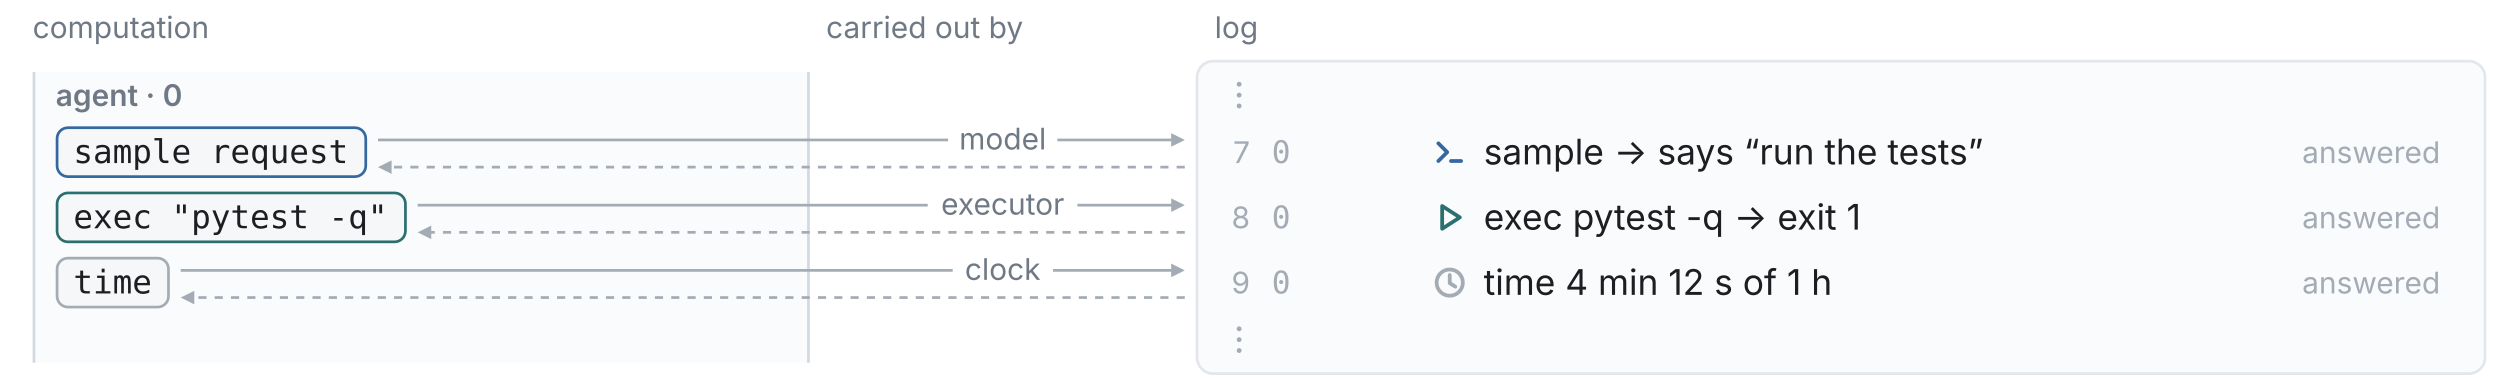
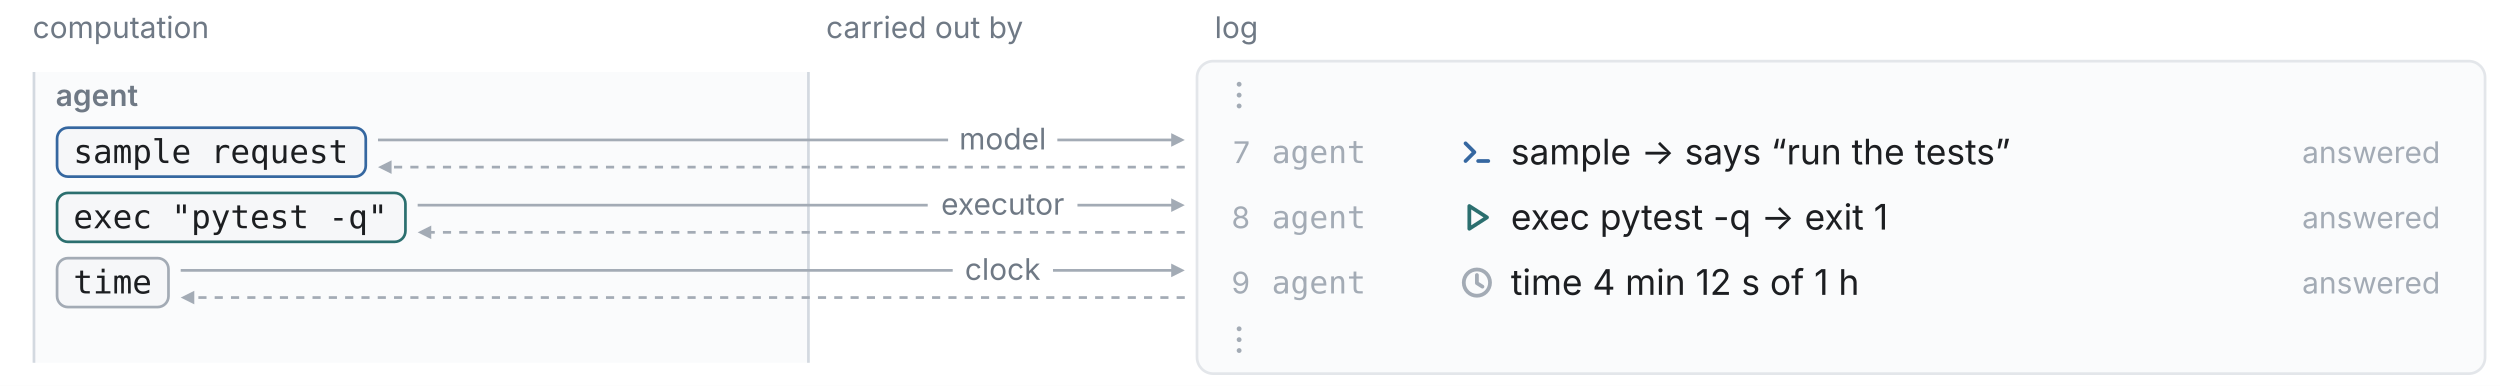
<svg xmlns="http://www.w3.org/2000/svg" viewBox="0 0 920 142" width="920" height="142">
  <style>text{font-family:-apple-system, BlinkMacSystemFont, 'Segoe UI', system-ui, sans-serif;font-size:13px;fill:#1c1e21}.m{font-family:ui-monospace, SFMono-Regular, Menlo, Consolas, monospace}.s{font-size:11px;fill:#6f7985}.f{font-size:11px;fill:#a3abb5}.b{font-weight:600}.n{font-variant-numeric:tabular-nums}.fr{font-family:ui-monospace, SFMono-Regular, Menlo, Consolas, monospace;font-size:11.5px;fill:#a3abb5}.ch{font-family:ui-monospace, SFMono-Regular, Menlo, Consolas, monospace;font-size:12px}.e{font-family:ui-monospace, SFMono-Regular, Menlo, Consolas, monospace;font-size:11.5px}.a{stroke:#a3abb5;fill:none}.d{stroke-dasharray:3 3}.bx{stroke:#d3d9e0;fill:none}</style>
  <rect width="920" height="142" fill="#fff" />
  <text x="12" y="14" class="s">computation</text>
  <text x="304" y="14" class="s">carried out by</text>
  <text x="447" y="14" class="s">log</text>
  <rect x="440.5" y="22.5" width="474" height="115" rx="6" fill="#fafbfc" stroke="#e3e6ea" />
  <path fill="#fafbfc" d="M12.5,133.5V26.5H297.5V133.5H12.5Z" />
  <path class="bx" d="M12.5,133.5V26.5M297.5,26.5V133.5" />
-   <text x="20.5" y="39" class="s b">agent · 0</text>
+   <text x="20.5" y="39" class="s b">agent</text>
  <circle cx="456" cy="31" r="0.9" fill="#a3abb5" />
  <circle cx="456" cy="35" r="0.9" fill="#a3abb5" />
  <circle cx="456" cy="39" r="0.9" fill="#a3abb5" />
  <text x="460" y="60" class="f n" text-anchor="end">7</text>
-   <text x="468" y="60" class="fr">0</text>
-   <g transform="translate(527,49.5) scale(0.9286)" stroke="#3567a0" fill="#3567a0" stroke-width="1.5" stroke-linecap="round" stroke-linejoin="round">
+   <text x="468" y="60" class="fr">agent</text>
+   <g transform="translate(537,49.5) scale(0.9286)" stroke="#3567a0" fill="#3567a0" stroke-width="1.5" stroke-linecap="round" stroke-linejoin="round">
    <path d="M2.5 3.5L6 7l-3.5 3.5" fill="none" />
    <path d="M7.5 10.5h4" fill="none" />
  </g>
-   <text x="546" y="60.5">sample → says “run the tests”</text>
+   <text x="556" y="60.5">sample → says “run the tests”</text>
  <text x="898" y="60" class="f" text-anchor="end">answered</text>
  <rect x="21.0" y="47.0" width="113.6" height="18" rx="4" fill="#f6f7f9" stroke="#3567a0" />
  <text x="27" y="60" class="ch">sample request</text>
  <path class="a" d="M139.1,51.5H432" />
  <path fill="#a3abb5" d="M436,51.5l-5,-2.5v5z" />
  <rect x="348.9" y="45.0" width="40.2" height="13" fill="#fff" />
  <text x="369" y="55" class="s" text-anchor="middle">model</text>
  <path class="a d" d="M436,61.5H143.1" />
  <path fill="#a3abb5" d="M139.1,61.5l5,-2.5v5z" />
  <text x="460" y="84" class="f n" text-anchor="end">8</text>
-   <text x="468" y="84" class="fr">0</text>
-   <g transform="translate(527,73.5) scale(0.9286)" stroke="#2b6f6f" fill="#2b6f6f" stroke-width="1.5" stroke-linecap="round" stroke-linejoin="round">
+   <text x="468" y="84" class="fr">agent</text>
+   <g transform="translate(537,73.5) scale(0.9286)" stroke="#2b6f6f" fill="#2b6f6f" stroke-width="1.5" stroke-linecap="round" stroke-linejoin="round">
    <path d="M4 2.5l7 4.5-7 4.5z" fill="none" />
  </g>
-   <text x="546" y="84.5">exec pytest -q → exit 1</text>
+   <text x="556" y="84.5">exec pytest -q → exit 1</text>
  <text x="898" y="84" class="f" text-anchor="end">answered</text>
  <rect x="21.0" y="71.0" width="128.2" height="18" rx="4" fill="#f6f7f9" stroke="#2b6f6f" />
  <text x="27" y="84" class="ch">exec "pytest -q"</text>
  <path class="a" d="M153.7,75.5H432" />
  <path fill="#a3abb5" d="M436,75.5l-5,-2.5v5z" />
  <rect x="341.4" y="69.0" width="55.1" height="13" fill="#fff" />
  <text x="369" y="79" class="s" text-anchor="middle">executor</text>
  <path class="a d" d="M436,85.5H157.7" />
  <path fill="#a3abb5" d="M153.7,85.5l5,-2.5v5z" />
  <text x="460" y="108" class="f n" text-anchor="end">9</text>
-   <text x="468" y="108" class="fr">0</text>
-   <g transform="translate(527,97.5) scale(0.9286)" stroke="#a3abb5" fill="#a3abb5" stroke-width="1.5" stroke-linecap="round" stroke-linejoin="round">
+   <text x="468" y="108" class="fr">agent</text>
+   <g transform="translate(537,97.5) scale(0.9286)" stroke="#a3abb5" fill="#a3abb5" stroke-width="1.5" stroke-linecap="round" stroke-linejoin="round">
    <circle cx="7" cy="7" r="5.2" fill="none" />
    <path d="M7 4v3.2l2.2 1.4" fill="none" />
  </g>
-   <text x="546" y="108.5">time 4 min 12 s of 1 h</text>
+   <text x="556" y="108.5">time 4 min 12 s of 1 h</text>
  <text x="898" y="108" class="f" text-anchor="end">answered</text>
  <rect x="21.0" y="95.0" width="41" height="18" rx="4" fill="#f6f7f9" stroke="#a3abb5" />
  <text x="27" y="108" class="ch">time</text>
  <path class="a" d="M66.5,99.5H432" />
  <path fill="#a3abb5" d="M436,99.5l-5,-2.5v5z" />
  <rect x="350.6" y="93.0" width="36.9" height="13" fill="#fff" />
  <text x="369" y="103" class="s" text-anchor="middle">clock</text>
  <path class="a d" d="M436,109.5H70.5" />
  <path fill="#a3abb5" d="M66.5,109.5l5,-2.5v5z" />
  <circle cx="456" cy="121" r="0.9" fill="#a3abb5" />
  <circle cx="456" cy="125" r="0.9" fill="#a3abb5" />
  <circle cx="456" cy="129" r="0.9" fill="#a3abb5" />
</svg>
